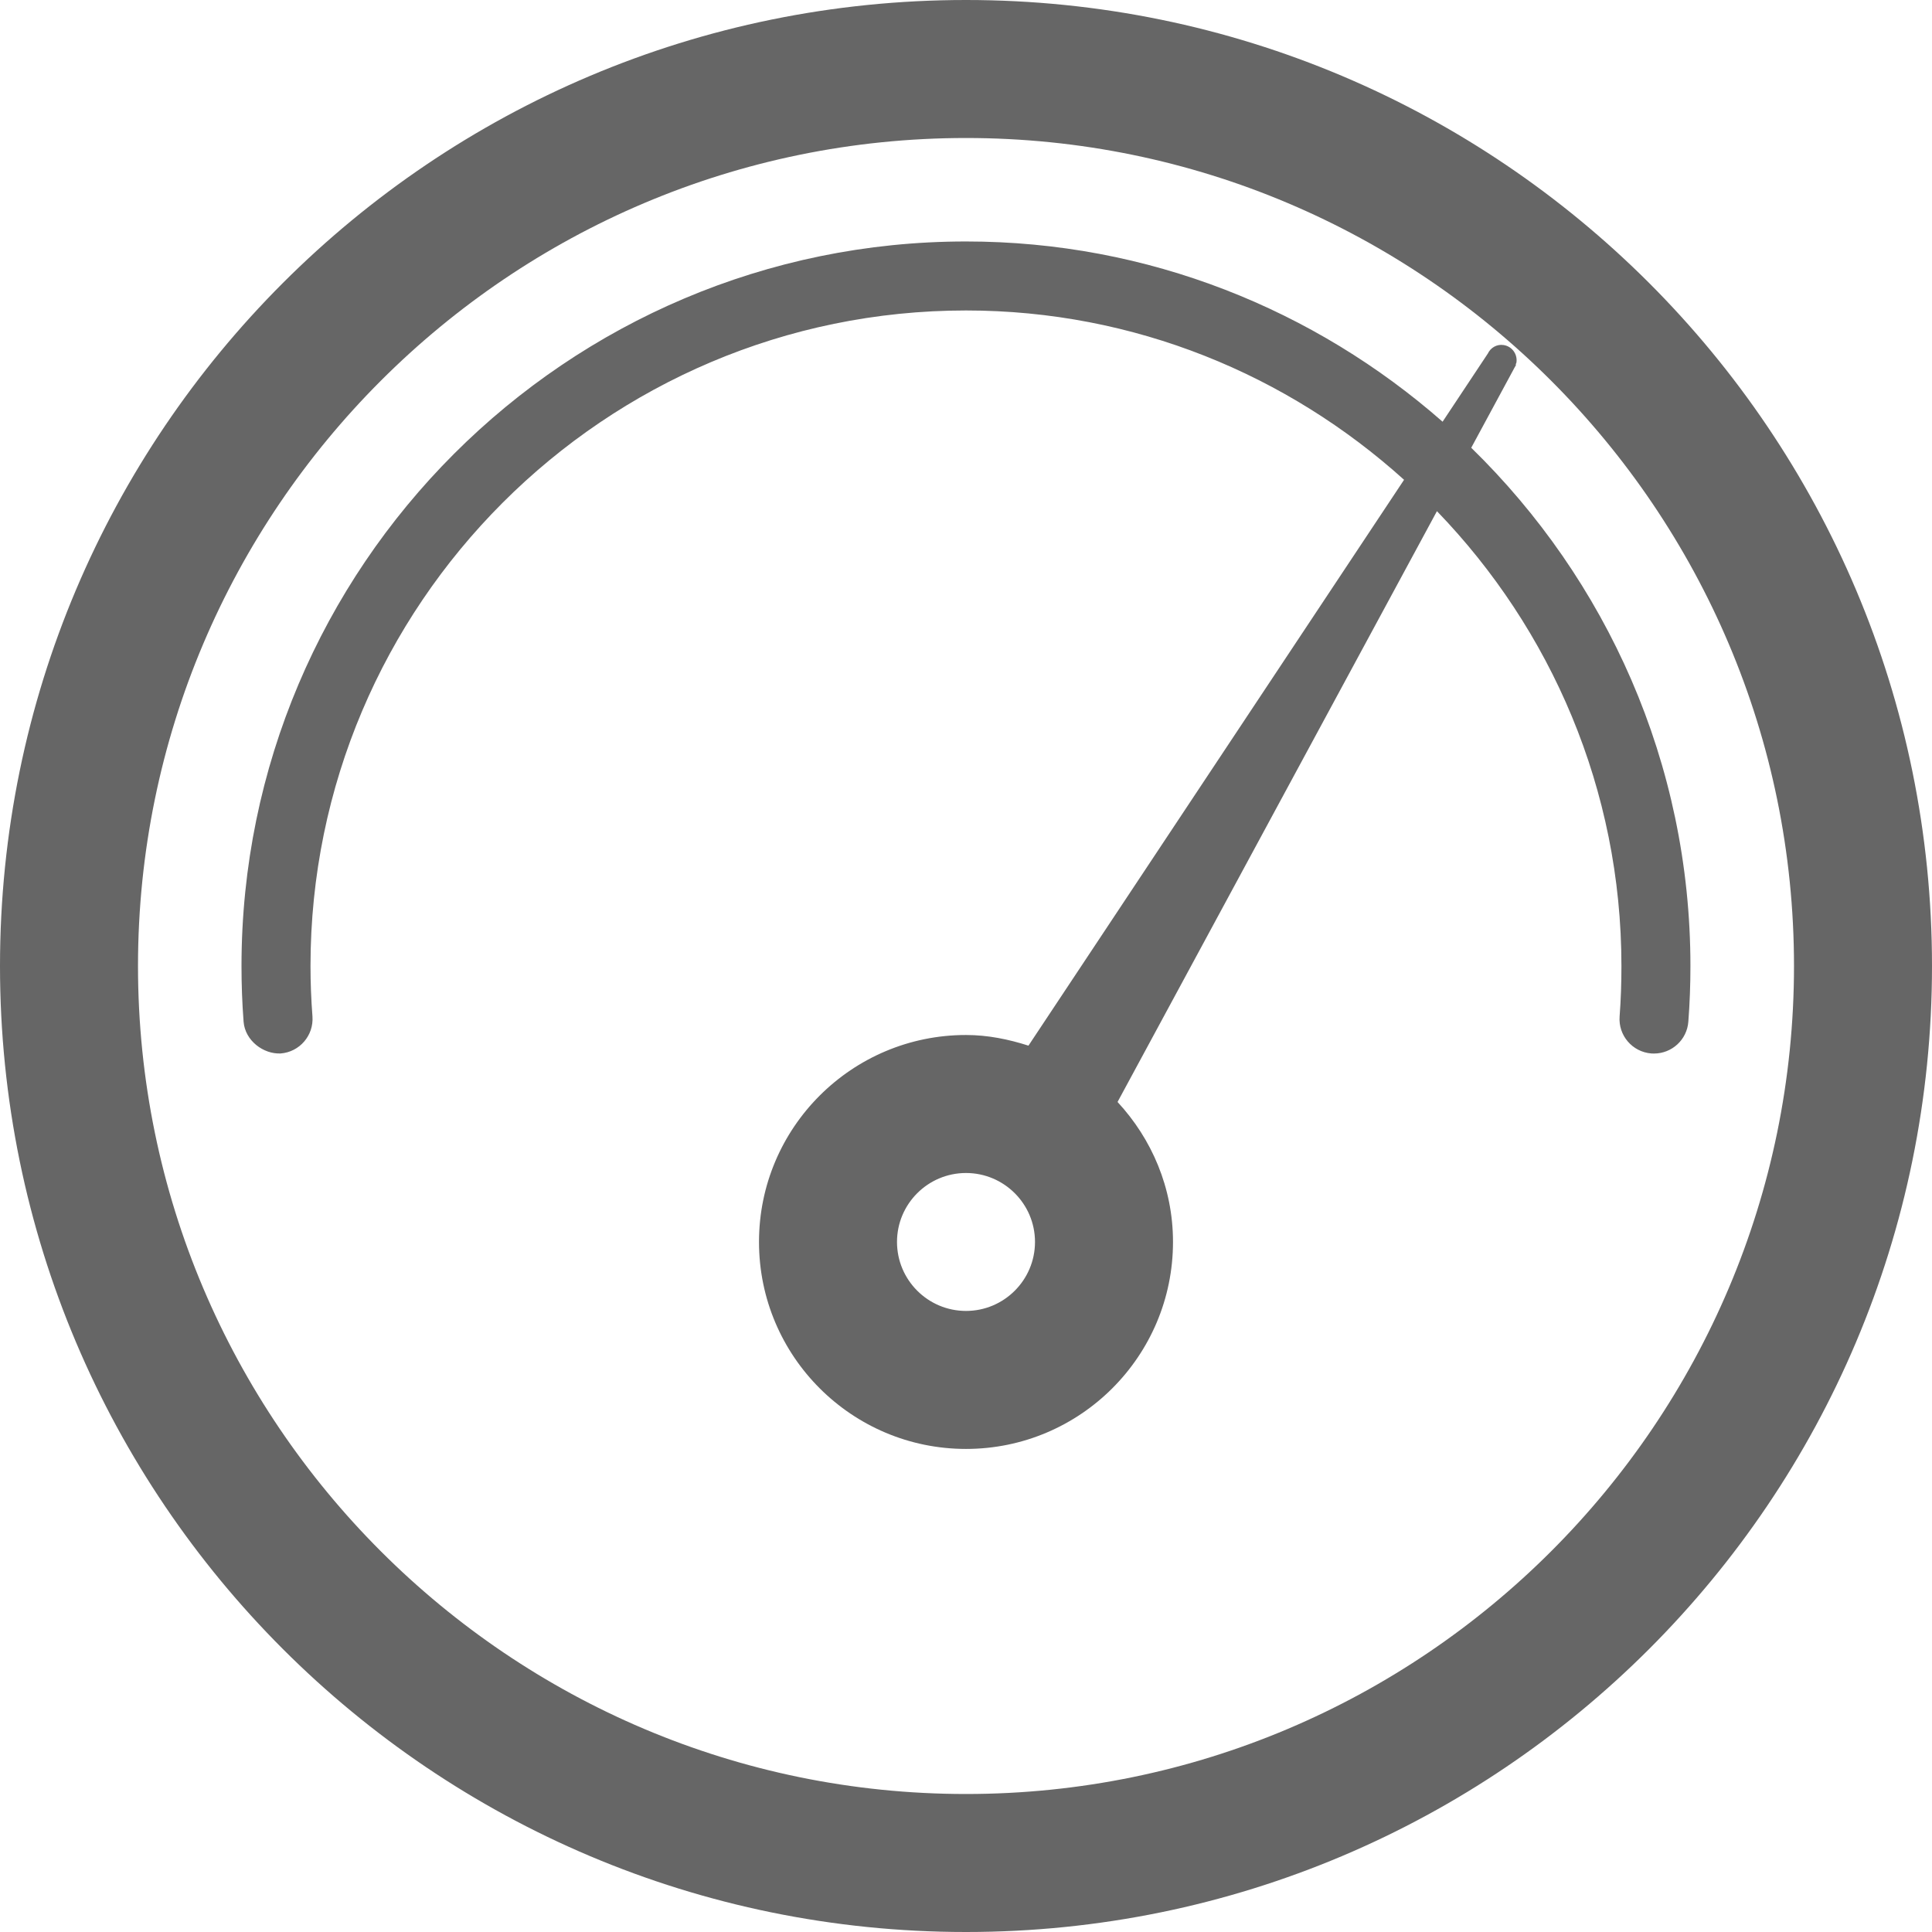
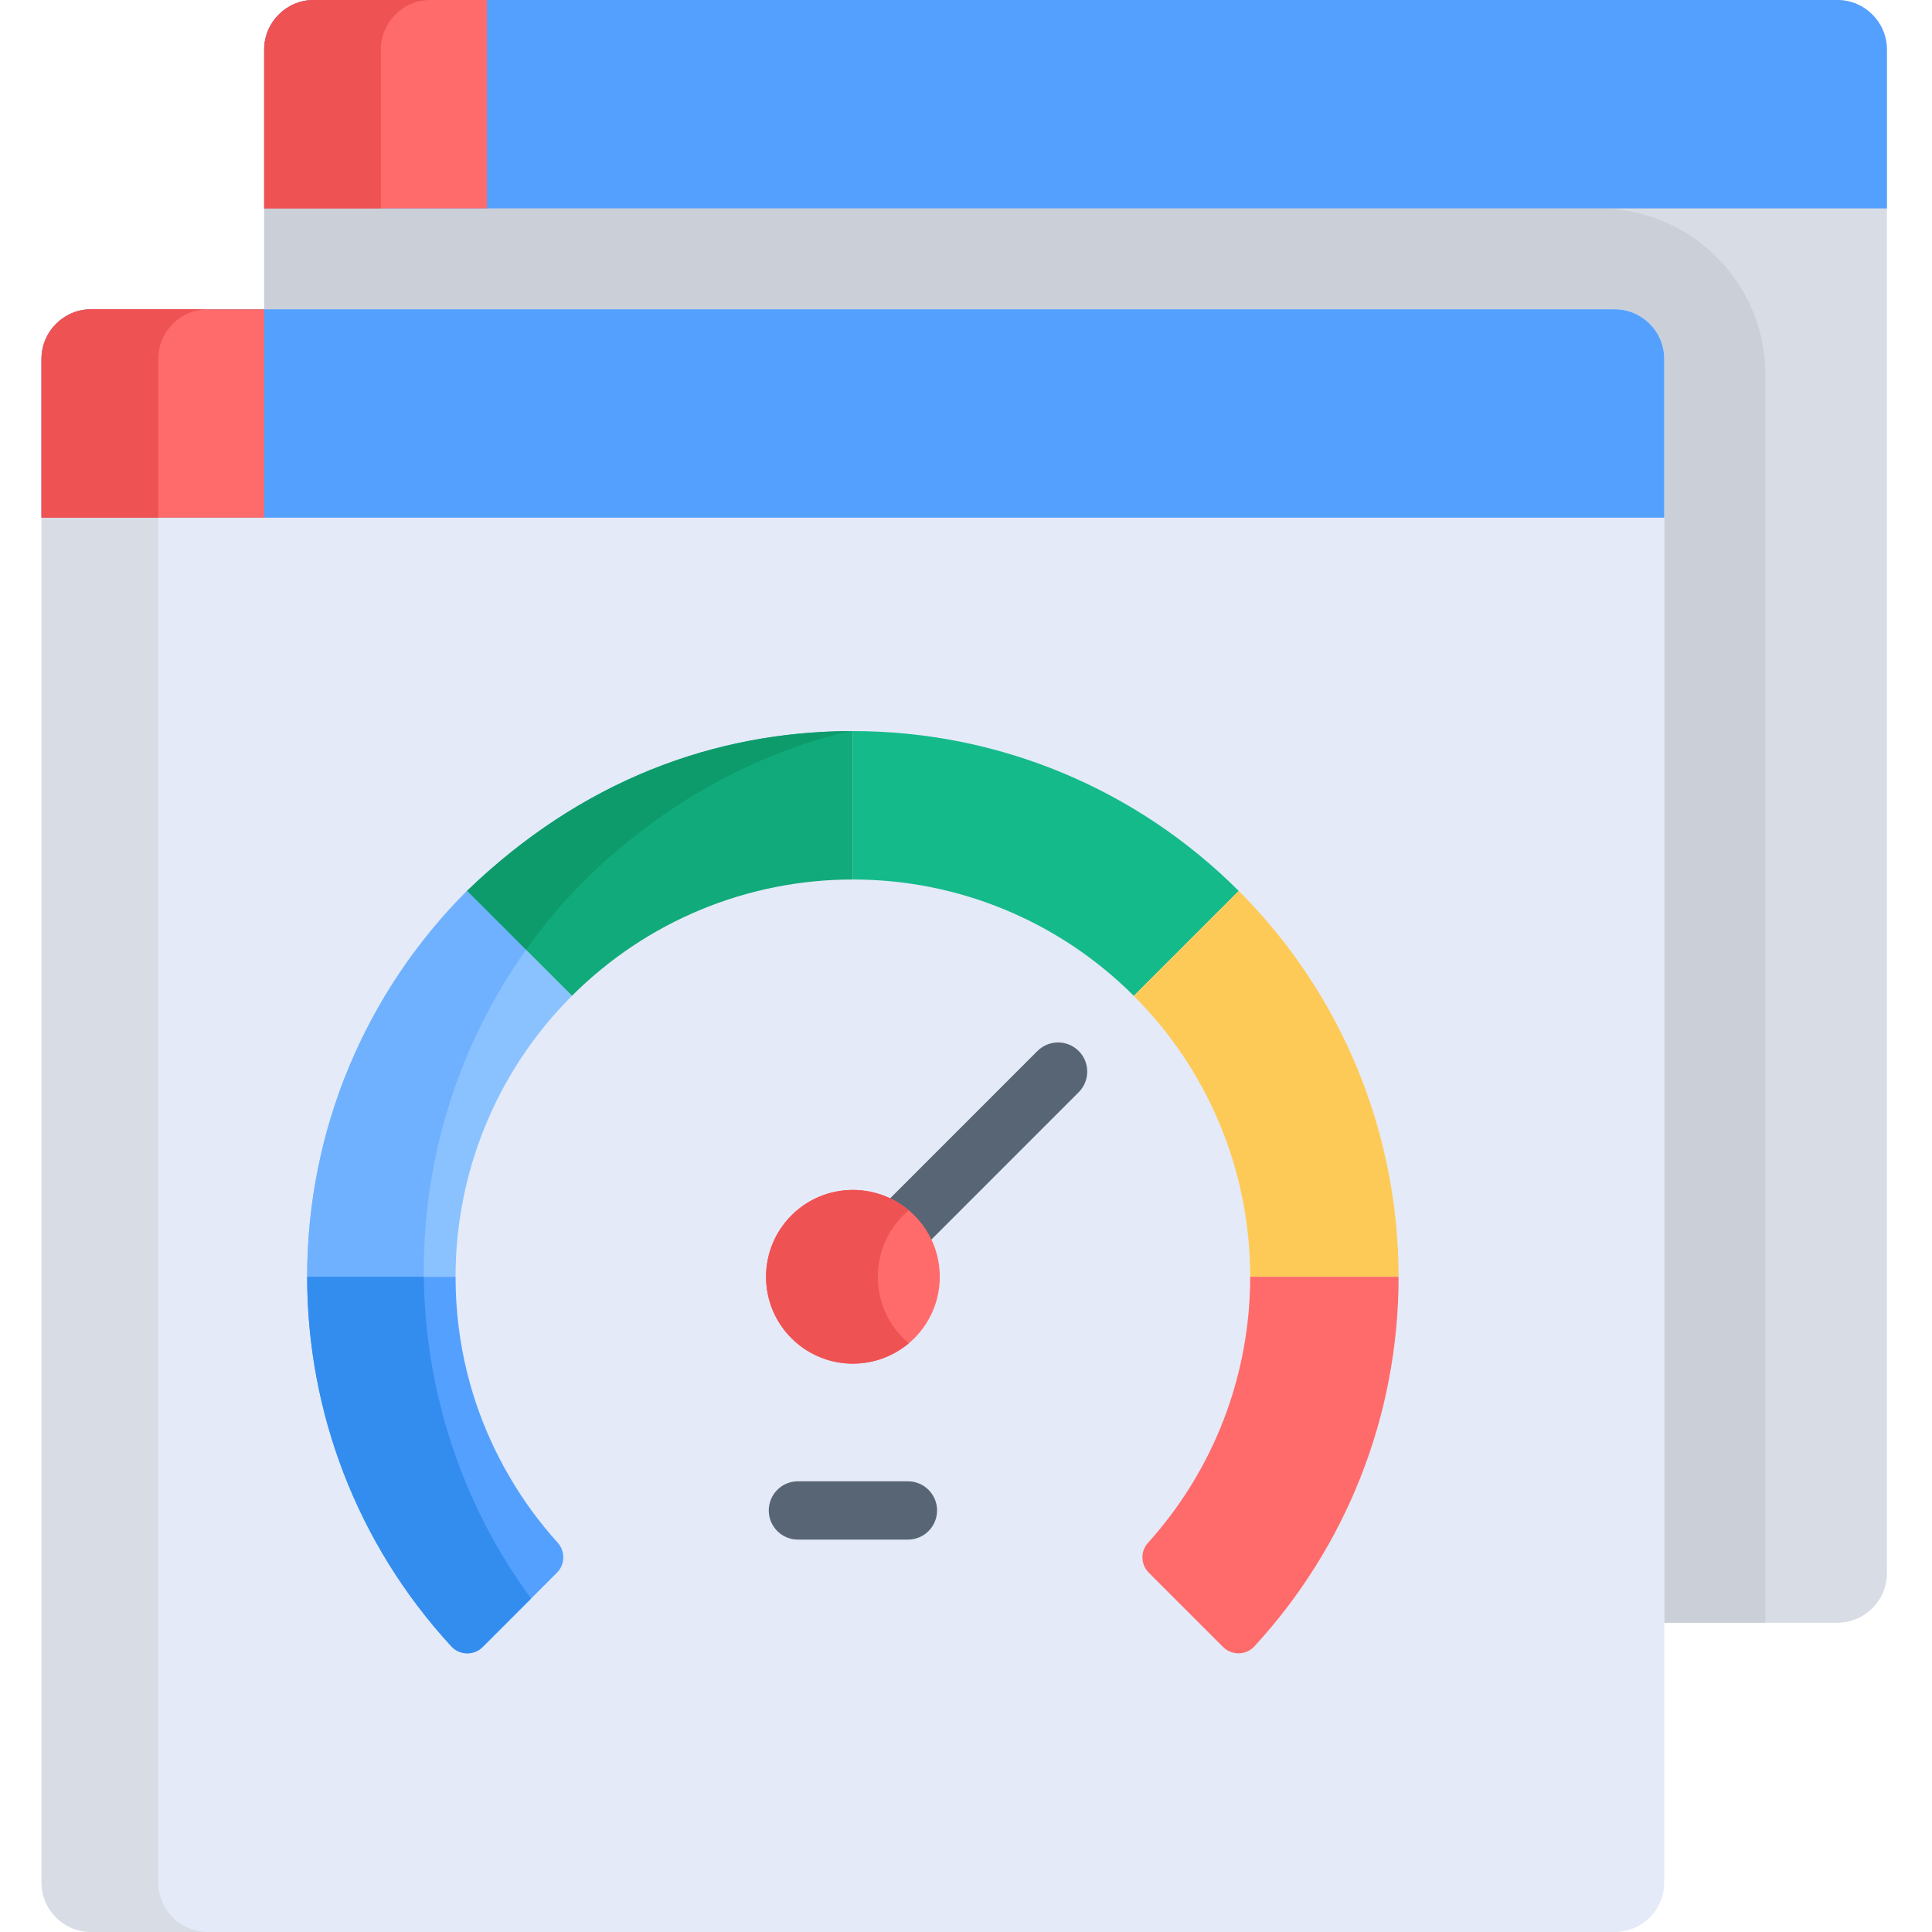
- <svg xmlns="http://www.w3.org/2000/svg" t="1553190188063" class="icon" style="" viewBox="0 0 1024 1024" version="1.1" p-id="4425" width="64" height="64">
-   <defs>
-     <style type="text/css" />
-   </defs>
-   <path d="M512 0C229.215 0 0 229.232 0 512c0 282.785 229.215 512 512 512s512-229.215 512-512C1024 229.232 794.785 0 512 0zM512 950.857C270 950.857 73.143 754 73.143 512 73.143 270.018 270 73.143 512 73.143s438.857 196.875 438.857 438.857C950.857 754 754 950.857 512 950.857z" p-id="4426" fill="#666666" />
-   <path d="M779.785 237.321l22.749-42.107c0.071-0.143 0.108-0.322 0.251-0.446l0.786-1.446-0.251-0.143c0.108-0.411 0.393-0.678 0.428-1.09 0.644-4.482-2.465-8.589-6.857-9.214-3.608-0.536-6.857 1.446-8.322 4.535l-23.963 36.107C697 164.231 608.75 127.982 512 127.982 300.25 127.982 128 300.25 128 512c0 9.893 0.357 19.714 1.106 29.5 0.786 10.072 10.5 17.285 19.643 16.858 10.072-0.786 17.607-9.571 16.858-19.643C164.928 529.84 164.571 520.964 164.571 512c0-191.589 155.856-347.447 347.429-347.447 89.285 0 170.571 34.161 232.179 89.75L545.106 554.214C534.607 550.857 523.608 548.571 512 548.571c-60.535 0-109.714 49.106-109.714 109.678s49.179 109.714 109.714 109.714 109.714-49.143 109.714-109.714c0-28.714-11.286-54.643-29.392-74.178l169.285-313.143C822 333.464 859.392 418.394 859.392 512c0 8.964-0.285 17.893-0.964 26.714-0.786 10.072 6.749 18.856 16.821 19.643 0.464 0 0.929 0.037 1.428 0.037 9.428 0 17.465-7.285 18.178-16.892 0.75-9.713 1.106-19.608 1.106-29.5C895.963 404.376 851.321 307.107 779.785 237.321zM512 694.821c-20.178 0-36.571-16.393-36.571-36.571 0-20.144 16.393-36.535 36.571-36.535s36.571 16.393 36.571 36.535C548.571 678.429 532.178 694.821 512 694.821z" p-id="4427" fill="#666666" />
+ <svg xmlns="http://www.w3.org/2000/svg" height="512pt" viewBox="-11 0 512 512" width="512pt">
+   <path d="m475.938 0h-403.809c-7.215 0-13.113 5.902-13.113 13.113v68.852h357.906c7.215 0 13.113 5.898 13.113 13.113v334.957h45.902c7.211 0 13.113-5.902 13.113-13.113v-403.809c0-7.211-5.902-13.113-13.113-13.113zm0 0" fill="#d8dce5" />
+   <path d="m412.801 55.223h-353.785v26.742h357.906c7.215 0 13.113 5.898 13.113 13.113v334.957h26.785v-330.793c.004-24.273-19.746-44.02-44.02-44.02zm0 0" fill="#cacfd8" />
+   <path d="m475.938 0h-403.809c-7.215 0-13.113 5.902-13.113 13.113v42.109h430.035v-42.109c0-7.211-5.902-13.113-13.113-13.113zm0 0" fill="#54a0ff" />
+   <path d="m118.027 0h-45.898c-7.215 0-13.113 5.902-13.113 13.113v42.109h59.012zm0 0" fill="#ff6b6b" />
+   <path d="m103.035 0h-30.906c-7.215 0-13.113 5.902-13.113 13.113v42.109h30.906v-42.109c0-7.211 5.902-13.113 13.113-13.113zm0 0" fill="#ee5253" />
+   <path d="m416.922 81.965h-403.809c-7.211 0-13.113 5.902-13.113 13.113v403.809c0 7.211 5.902 13.113 13.113 13.113h403.809c7.215 0 13.113-5.902 13.113-13.113v-403.809c0-7.215-5.898-13.113-13.113-13.113zm0 0" fill="#e4eaf8" />
+   <path d="m30.945 498.887v-403.809c0-7.215 5.902-13.113 13.113-13.113h-30.945c-7.211 0-13.113 5.898-13.113 13.113v403.809c0 7.211 5.902 13.113 13.113 13.113h30.945c-7.211 0-13.113-5.902-13.113-13.113zm0 0" fill="#d8dce5" />
+   <path d="m416.922 81.965h-403.809c-7.211 0-13.113 5.902-13.113 13.113v42.109h430.035v-42.109c0-7.215-5.898-13.113-13.113-13.113zm0 0" fill="#54a0ff" />
+   <path d="m59.016 81.965h-45.902c-7.211 0-13.113 5.902-13.113 13.113v42.109h59.016zm0 0" fill="#ff6b6b" />
+   <path d="m30.945 95.078c0-7.215 5.902-13.113 13.113-13.113h-30.945c-5.691 0-10.559 3.684-12.359 8.781-.48 1.359-.754 2.812-.754 4.332v42.109h30.945zm0 0" fill="#ee5253" />
+   <path d="m229.605 408.012h-29.145c-4.266 0-7.727-3.457-7.727-7.727 0-4.266 3.461-7.727 7.727-7.727h29.145c4.266 0 7.727 3.461 7.727 7.727 0 4.27-3.461 7.727-7.727 7.727zm0 0" fill="#576574" />
+   <path d="m224.586 336.535c-1.977 0-3.953-.754-5.461-2.262-3.02-3.016-3.02-7.91-.004-10.926l44.816-44.824c3.016-3.016 7.91-3.02 10.926 0 3.02 3.016 3.02 7.906 0 10.926l-44.812 44.824c-1.508 1.508-3.488 2.262-5.465 2.262zm0 0" fill="#576574" />
+   <path d="m231.312 322.082c-8.992-8.992-23.57-8.992-32.562 0-8.992 8.992-8.992 23.57 0 32.562 8.992 8.988 23.57 8.988 32.562 0 8.988-8.992 8.988-23.57 0-32.562zm0 0" fill="#ff6b6b" />
+   <path d="m228.371 354.645c-8.988-8.992-8.988-23.57 0-32.562.477-.473.973-.906 1.473-1.328-9.047-7.621-22.57-7.191-31.09 1.328-8.992 8.992-8.992 23.57 0 32.562 8.52 8.52 22.043 8.953 31.09 1.328-.5-.422-1-.855-1.473-1.328zm0 0" fill="#ee5253" />
+   <path d="m317.277 236.105c-27.188-27.18-63.793-42.363-102.262-42.363v39.332h.004c28.176 0 54.781 11.172 74.449 30.836l15.082-15.082zm0 0" fill="#15ba8b" />
+   <path d="m112.758 236.102 27.809 27.809c19.777-19.773 46.441-30.836 74.449-30.836v-39.332c-36.426 0-71.848 13.035-102.258 42.359zm0 0" fill="#11aa7b" />
+   <path d="m109.727 338.363c0-27.035 10.387-53.996 30.84-74.453l-27.809-27.809c-26.859 26.859-42.359 63.34-42.359 102.262zm0 0" fill="#8ac2ff" />
+   <path d="m109.727 338.363h-39.328c0 35.703 13.152 70.746 38.219 97.949 2.215 2.406 6.004 2.449 8.312.137l19.66-19.66c2.184-2.184 2.262-5.688.188-7.977-8.262-9.117-27.051-33.309-27.051-70.449zm0 0" fill="#54a0ff" />
+   <path d="m144.344 232.848c21.289-20.527 44.996-33.199 69.785-39.094-36.117.211-71.211 13.262-101.375 42.348l15.637 15.633c4.758-6.699 10.086-13.02 15.953-18.887zm0 0" fill="#0e9b6c" />
+   <path d="m101.305 336.758c0-31.047 9.711-60.562 27.086-85.023l-15.637-15.633c-26.855 26.859-42.355 63.34-42.355 102.262h30.926c-.008-.535-.02-1.07-.02-1.605zm0 0" fill="#6fb1ff" />
+   <path d="m101.324 338.363h-30.926c0 35.703 13.156 70.746 38.219 97.949 2.215 2.406 6.004 2.449 8.316.137l12.805-12.805c-18.363-25.012-28.082-54.871-28.414-85.281zm0 0" fill="#338def" />
+   <path d="m317.281 236.102-27.812 27.809c19.117 19.121 30.84 45.527 30.84 74.453h28.641.688 10c0-37.93-14.848-74.758-42.355-102.262zm0 0" fill="#feca57" />
+   <path d="m320.309 338.363c0 26.156-9.652 51.188-27.098 70.52-2.051 2.266-1.922 5.754.242 7.914l19.652 19.652c2.312 2.309 6.098 2.27 8.309-.133 24.012-26.066 38.227-60.641 38.227-97.953zm0 0" fill="#ff6b6b" />
</svg>
